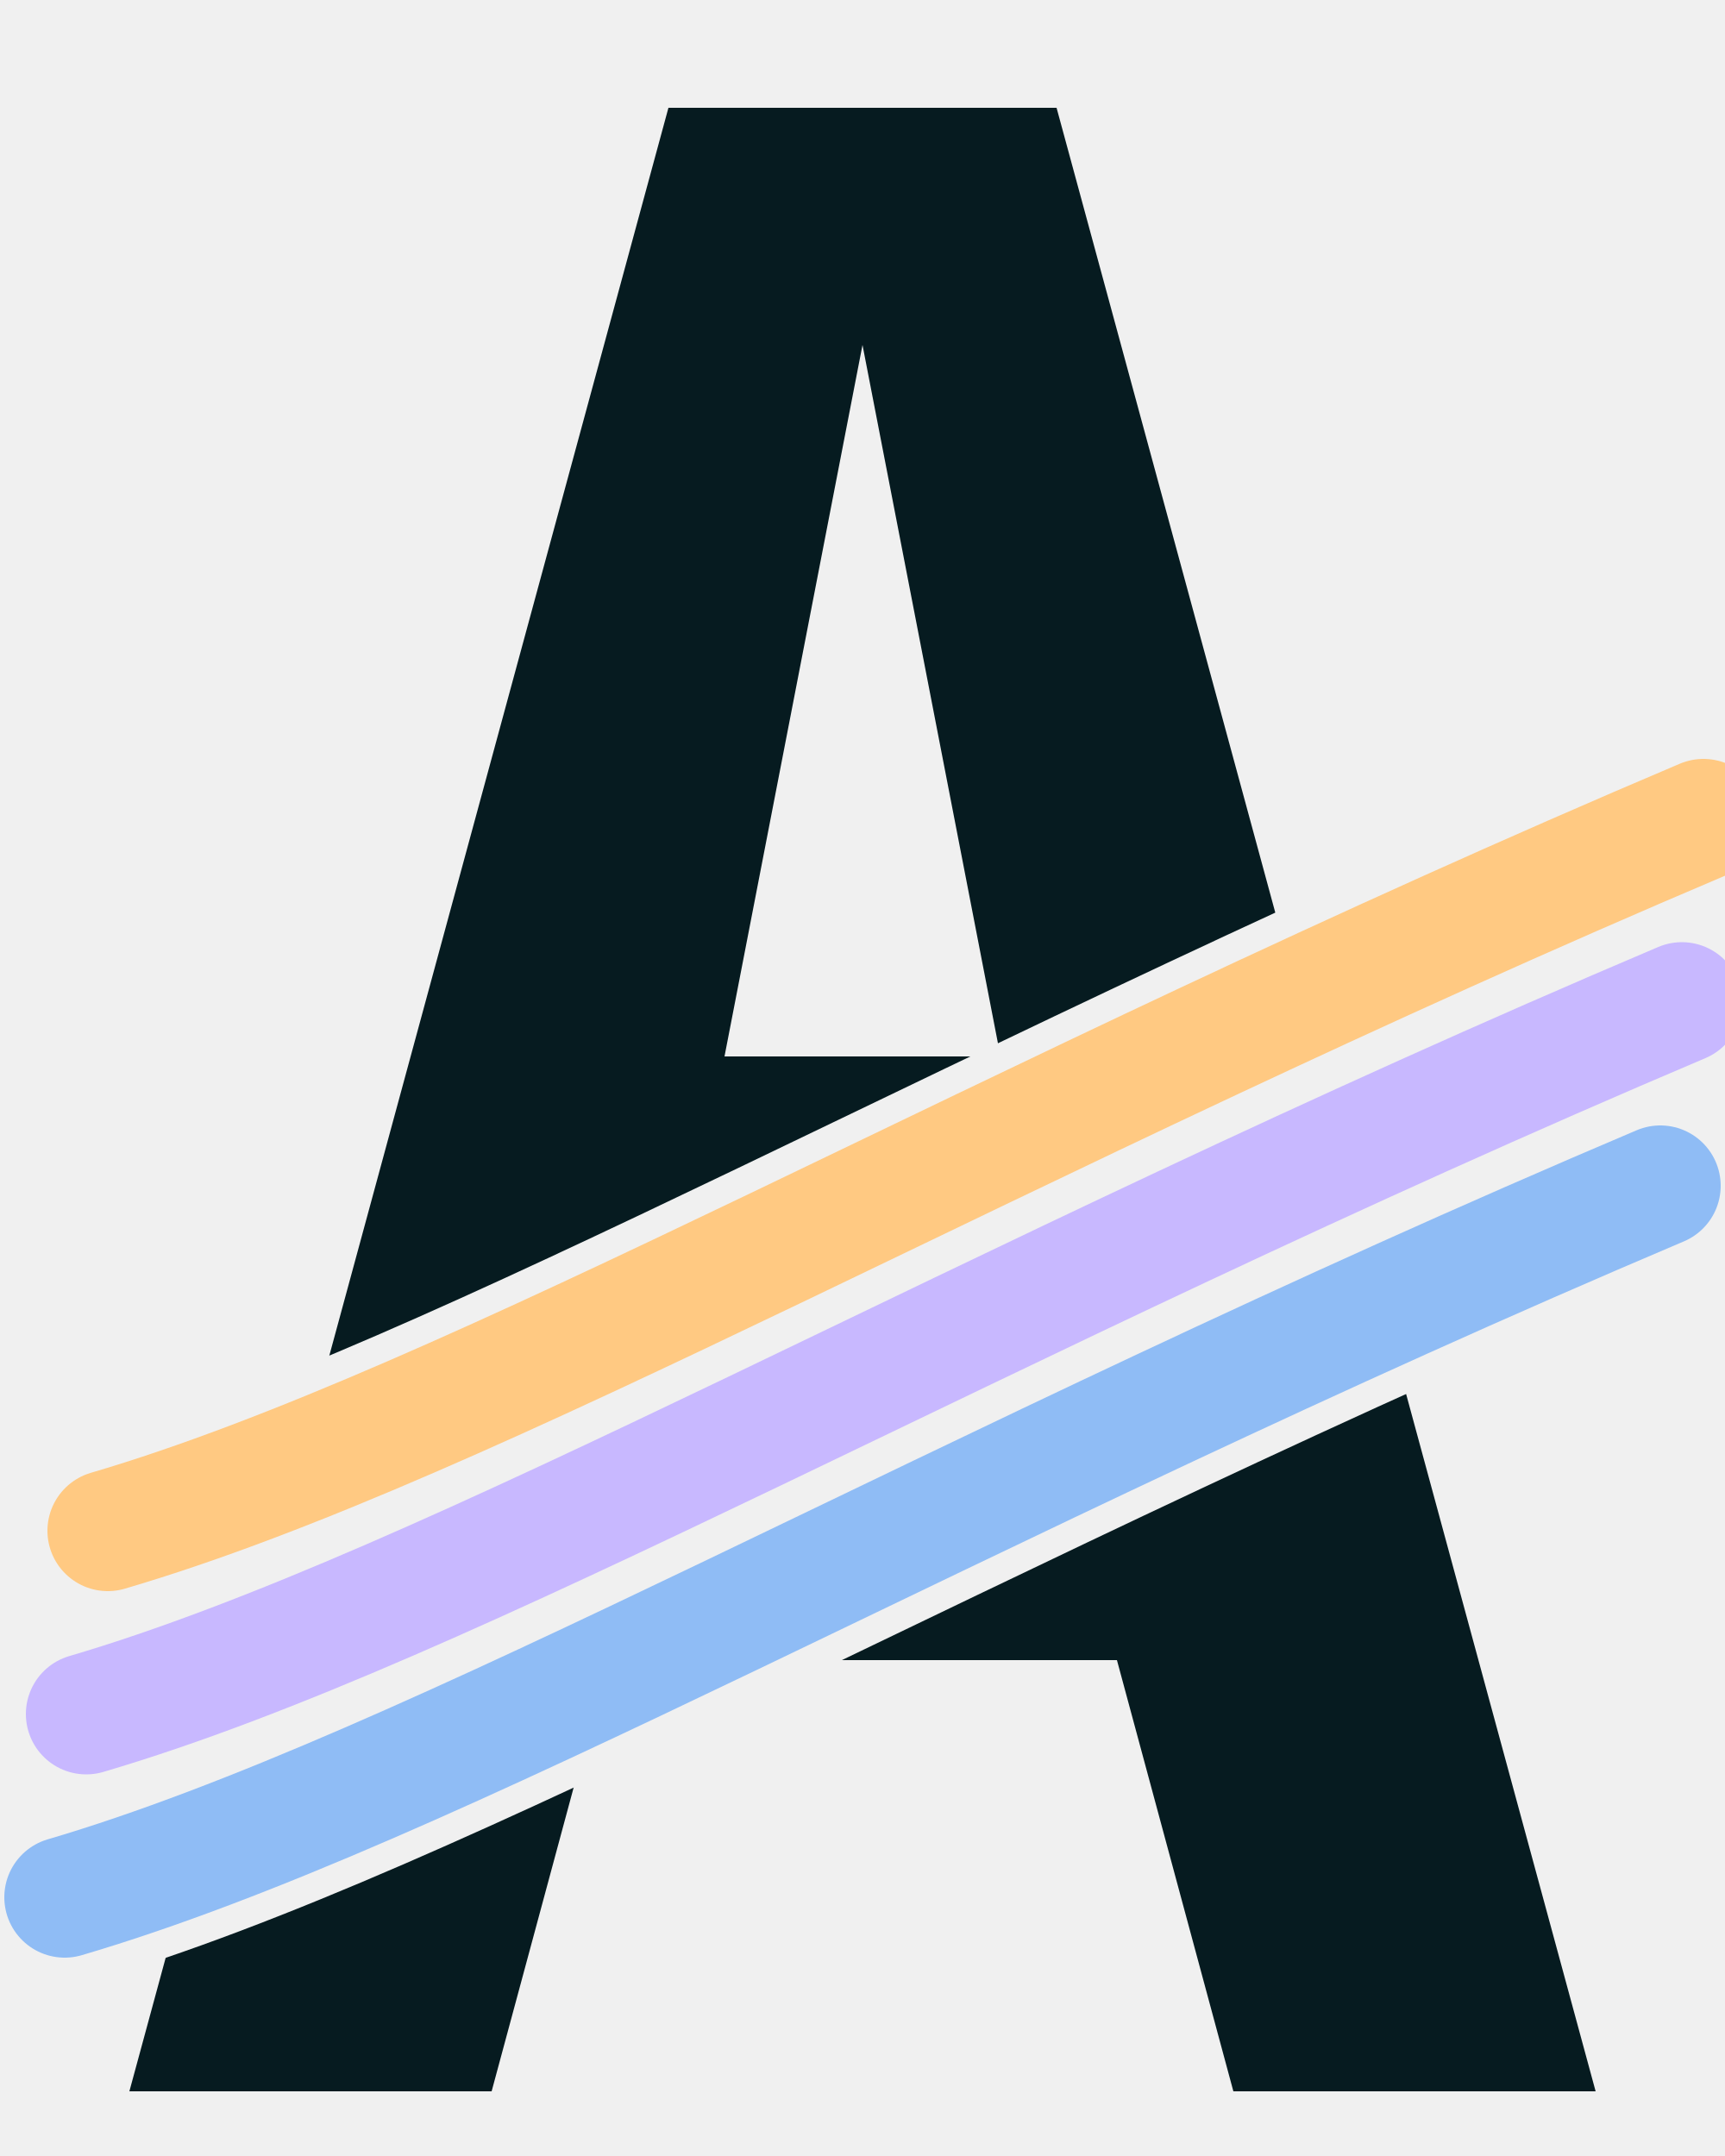
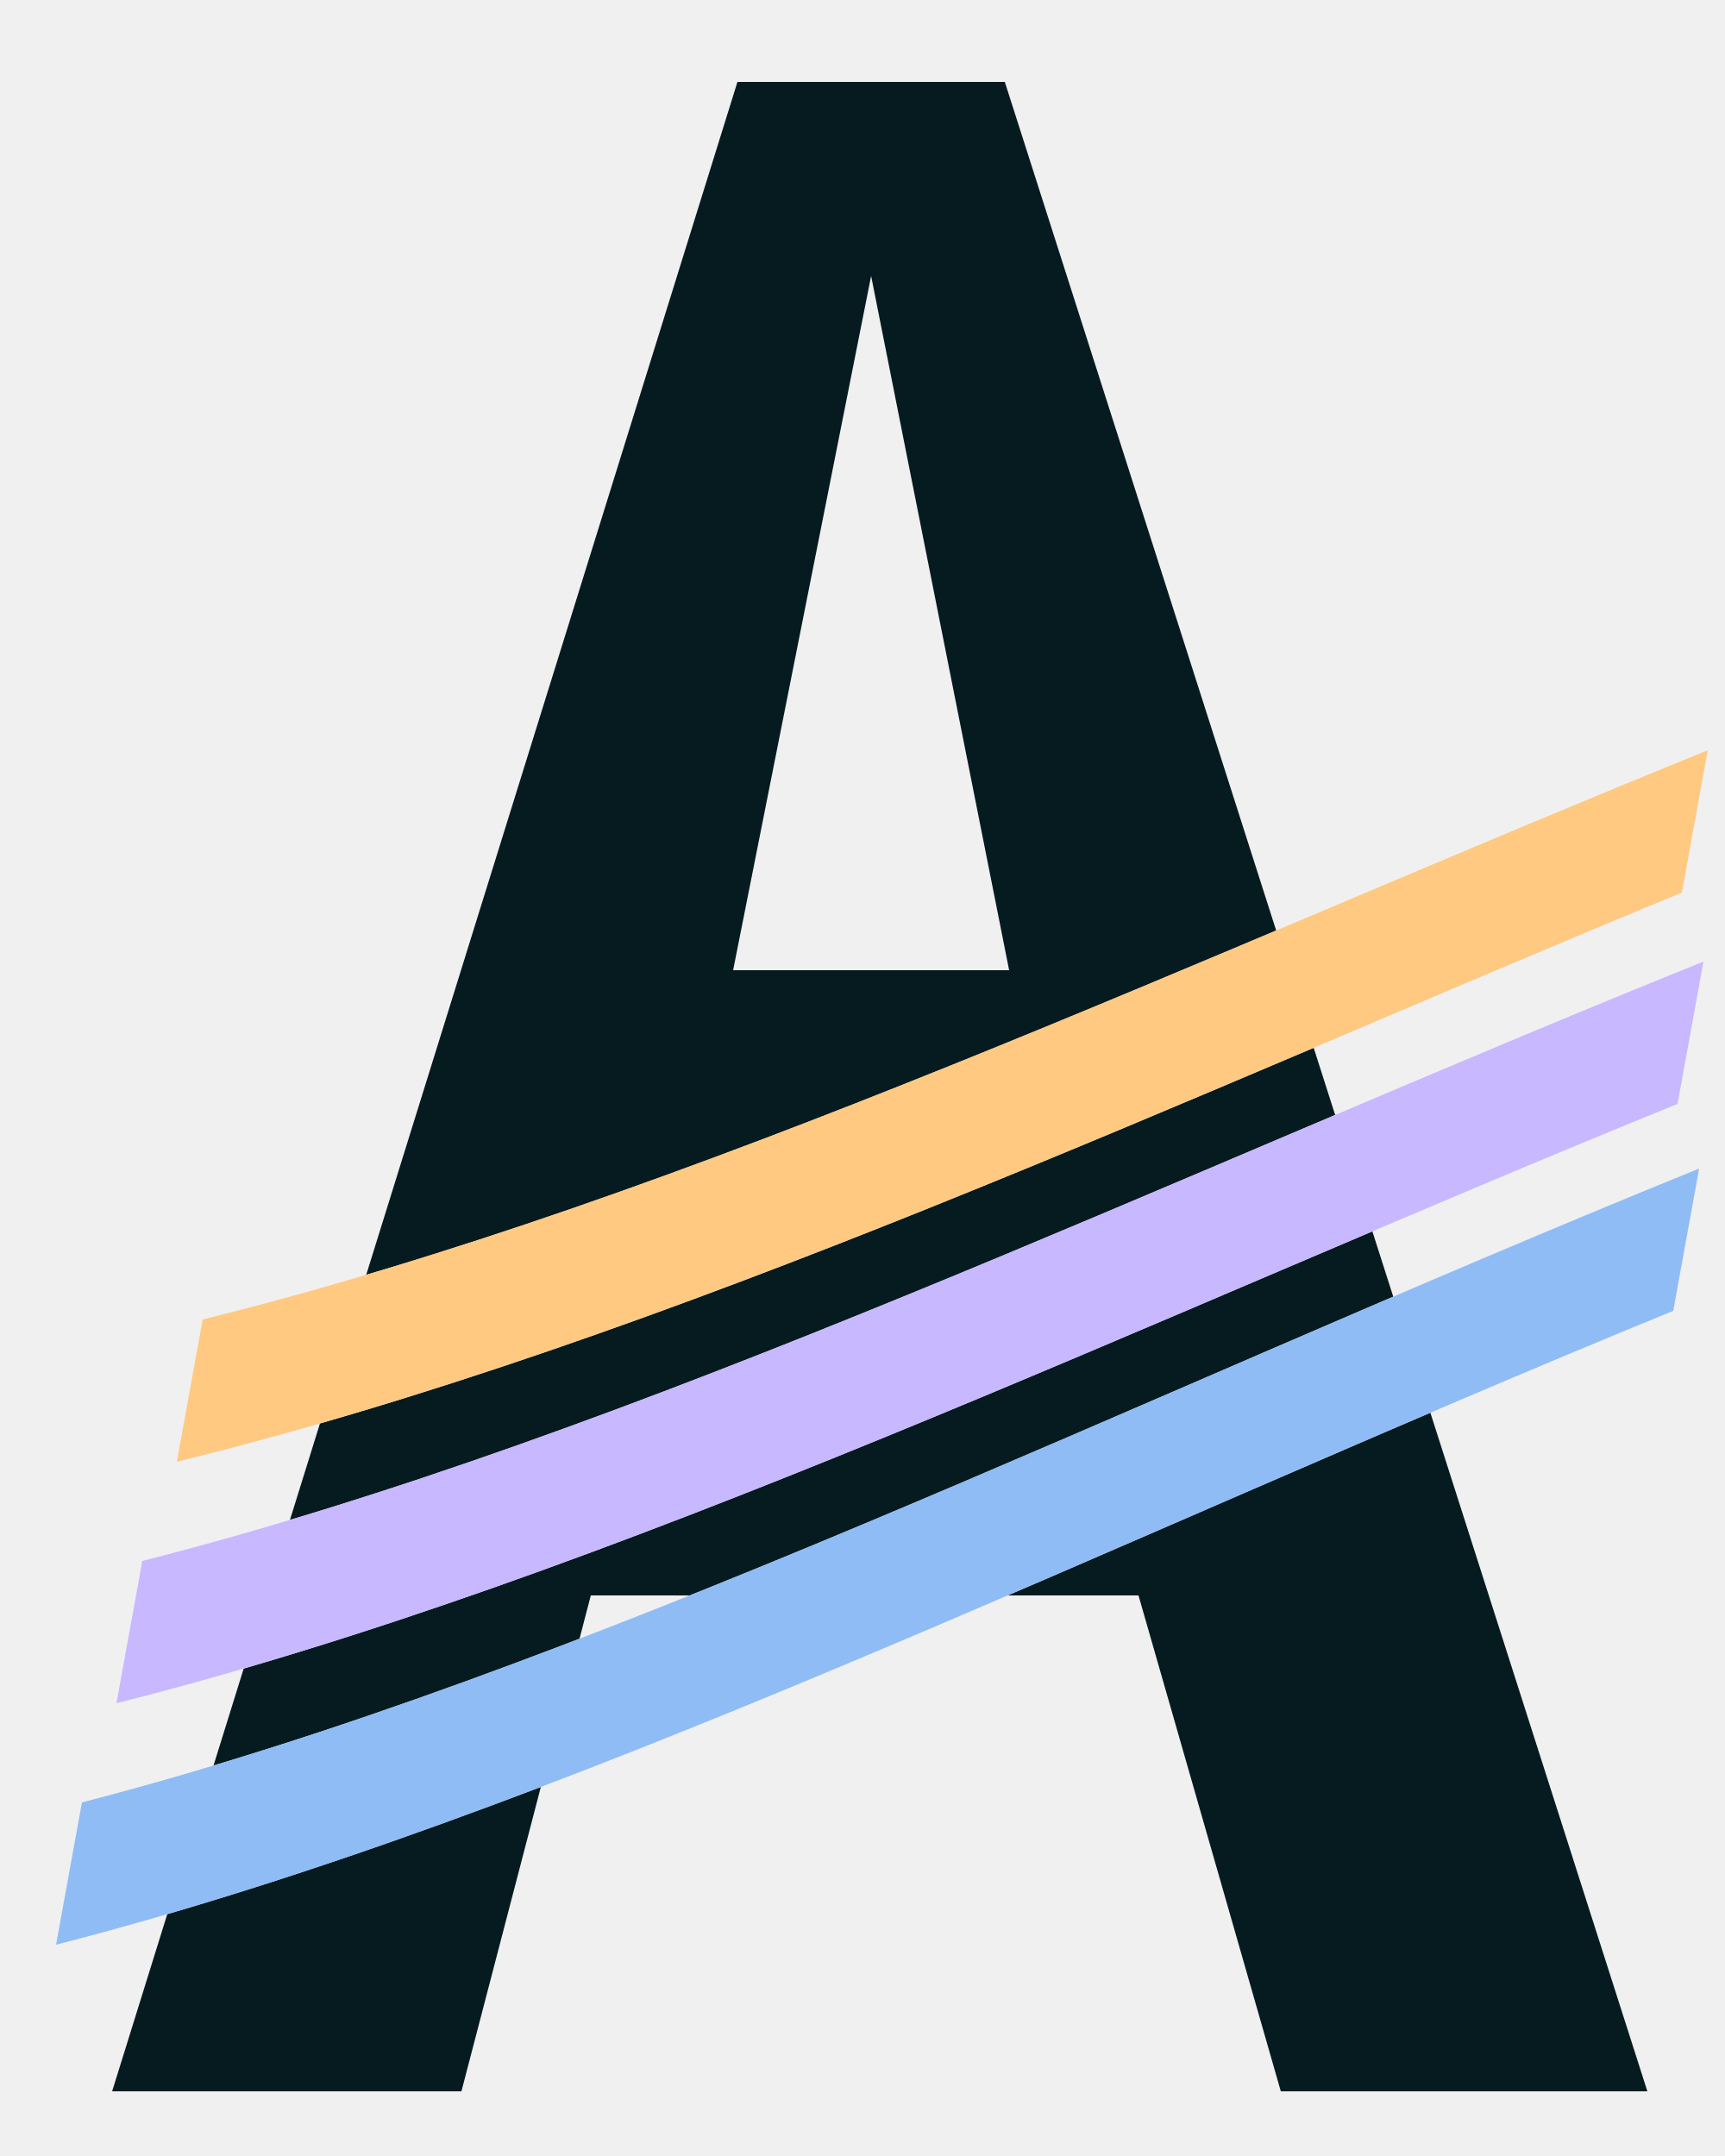
<svg xmlns="http://www.w3.org/2000/svg" viewBox="0 0 80 100" fill="none" color="#061B20" aria-hidden="true" focusable="false">
  <defs>
    <mask id="a-cut" maskUnits="userSpaceOnUse">
      <rect width="80" height="100" fill="#fff" />
-       <path d="M3 88C20 83 44 69 77 55" stroke="#000" stroke-width="8.2" stroke-linecap="round" />
-       <path d="M4 79.5C21 74.5 45 60.5 78 46.5" stroke="#000" stroke-width="8.2" stroke-linecap="round" />
-       <path d="M5 71C22 66 46 52 79 38" stroke="#000" stroke-width="8.2" stroke-linecap="round" />
+       <path fill="#000" d="M2.6 90.2C26 84.2 51.2 71.6 77.6 60.8L78.8 54.2C52.2 65 27 77.6 3.8 83.6Z" />
+       <path fill="#000" d="M5.4 79C28.4 73.2 53.2 61.2 77.8 51.2L79 44.6C54.2 54.6 29.4 66.6 6.6 72.4Z" />
+       <path fill="#000" d="M8.2 67.8C31 62.2 55.2 50.8 78 41.4L79.2 34.8C56 44.2 32 55.6 9.4 61.2Z" />
    </mask>
  </defs>
-   <path fill="currentColor" fill-rule="evenodd" mask="url(#a-cut)" d="M6 97 31 5h18l25 92H57.2L51.8 77H28.2L22.8 97H6Zm27.6-48L40 16l6.4 33H33.6Z" />
-   <path d="M3 88C20 83 44 69 77 55" stroke="#8FBCF5" stroke-width="5.6" stroke-linecap="round" />
-   <path d="M4 79.5C21 74.5 45 60.5 78 46.5" stroke="#C8B8FF" stroke-width="5.6" stroke-linecap="round" />
-   <path d="M5 71C22 66 46 52 79 38" stroke="#FFC982" stroke-width="5.6" stroke-linecap="round" />
+   <path fill="currentColor" fill-rule="evenodd" mask="url(#a-cut)" d="M5.2 97 34.2 3.8H46.6L76.4 97H59.4L52.8 74H27.4L21.4 97H5.2Zm28.8-52L40.4 12.8 46.8 45H34Z" />
+   <path fill="#8FBCF5" d="M2.6 90.2C26 84.2 51.2 71.6 77.6 60.8L78.8 54.2C52.2 65 27 77.6 3.8 83.6Z" />
+   <path fill="#C8B8FF" d="M5.4 79C28.4 73.2 53.2 61.2 77.8 51.2L79 44.6C54.2 54.6 29.4 66.6 6.6 72.4Z" />
+   <path fill="#FFC982" d="M8.2 67.8C31 62.2 55.2 50.8 78 41.4L79.2 34.8C56 44.2 32 55.6 9.4 61.2Z" />
</svg>
